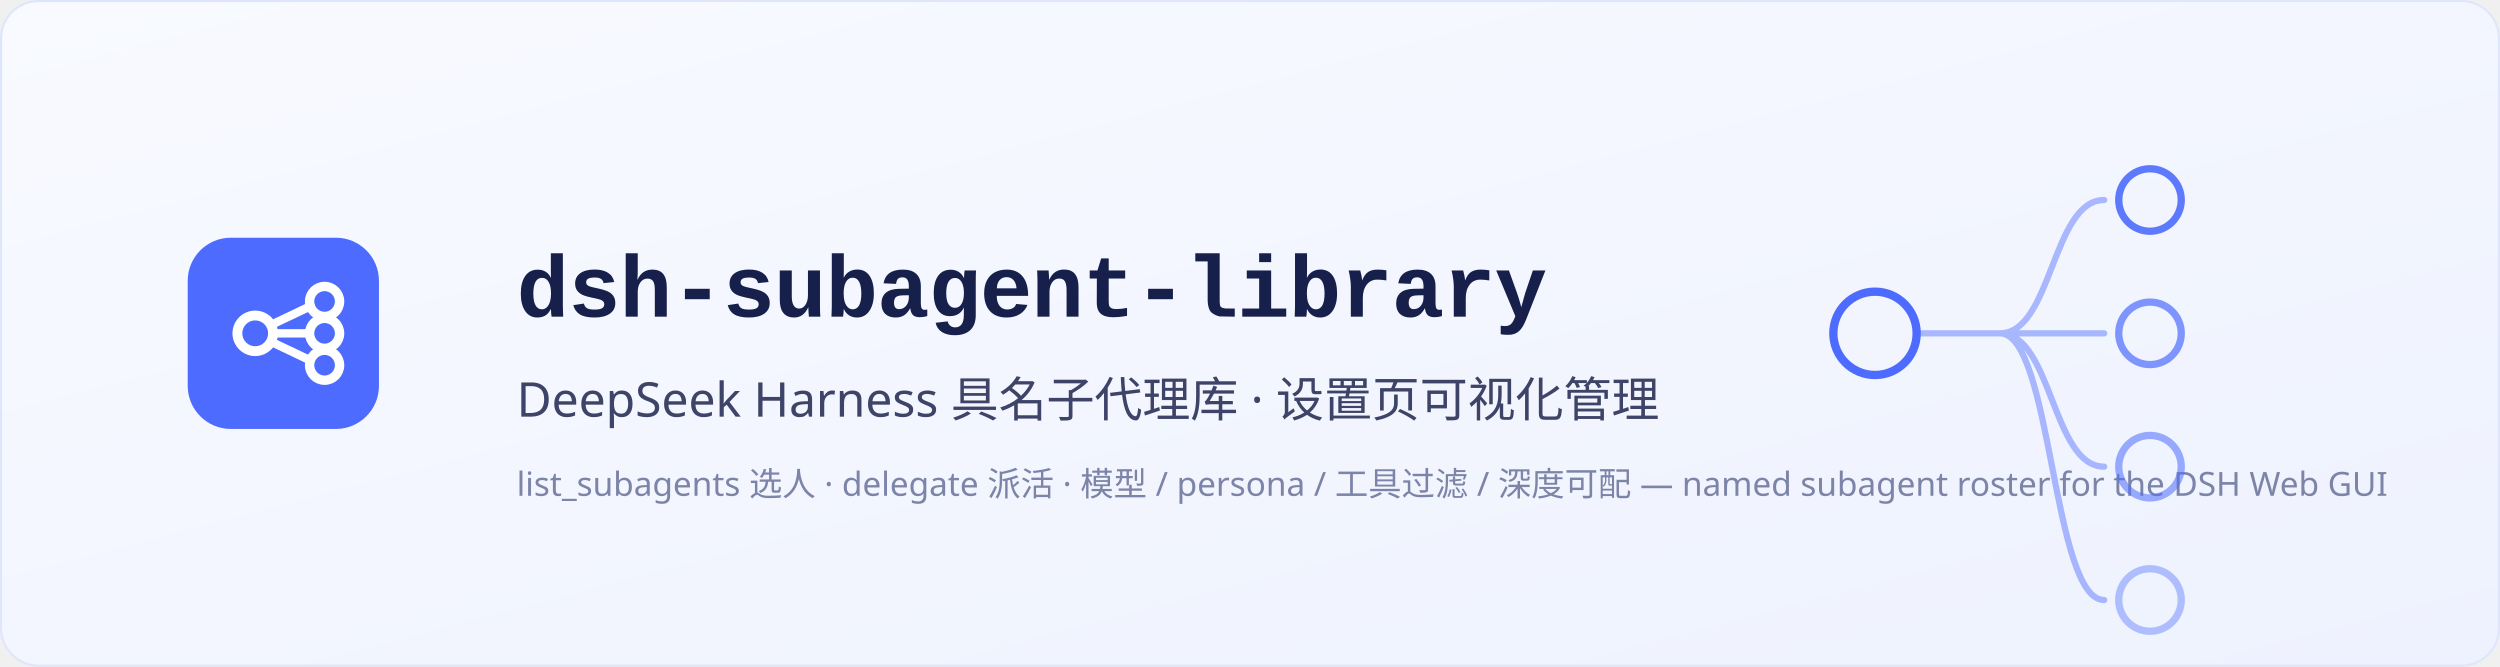
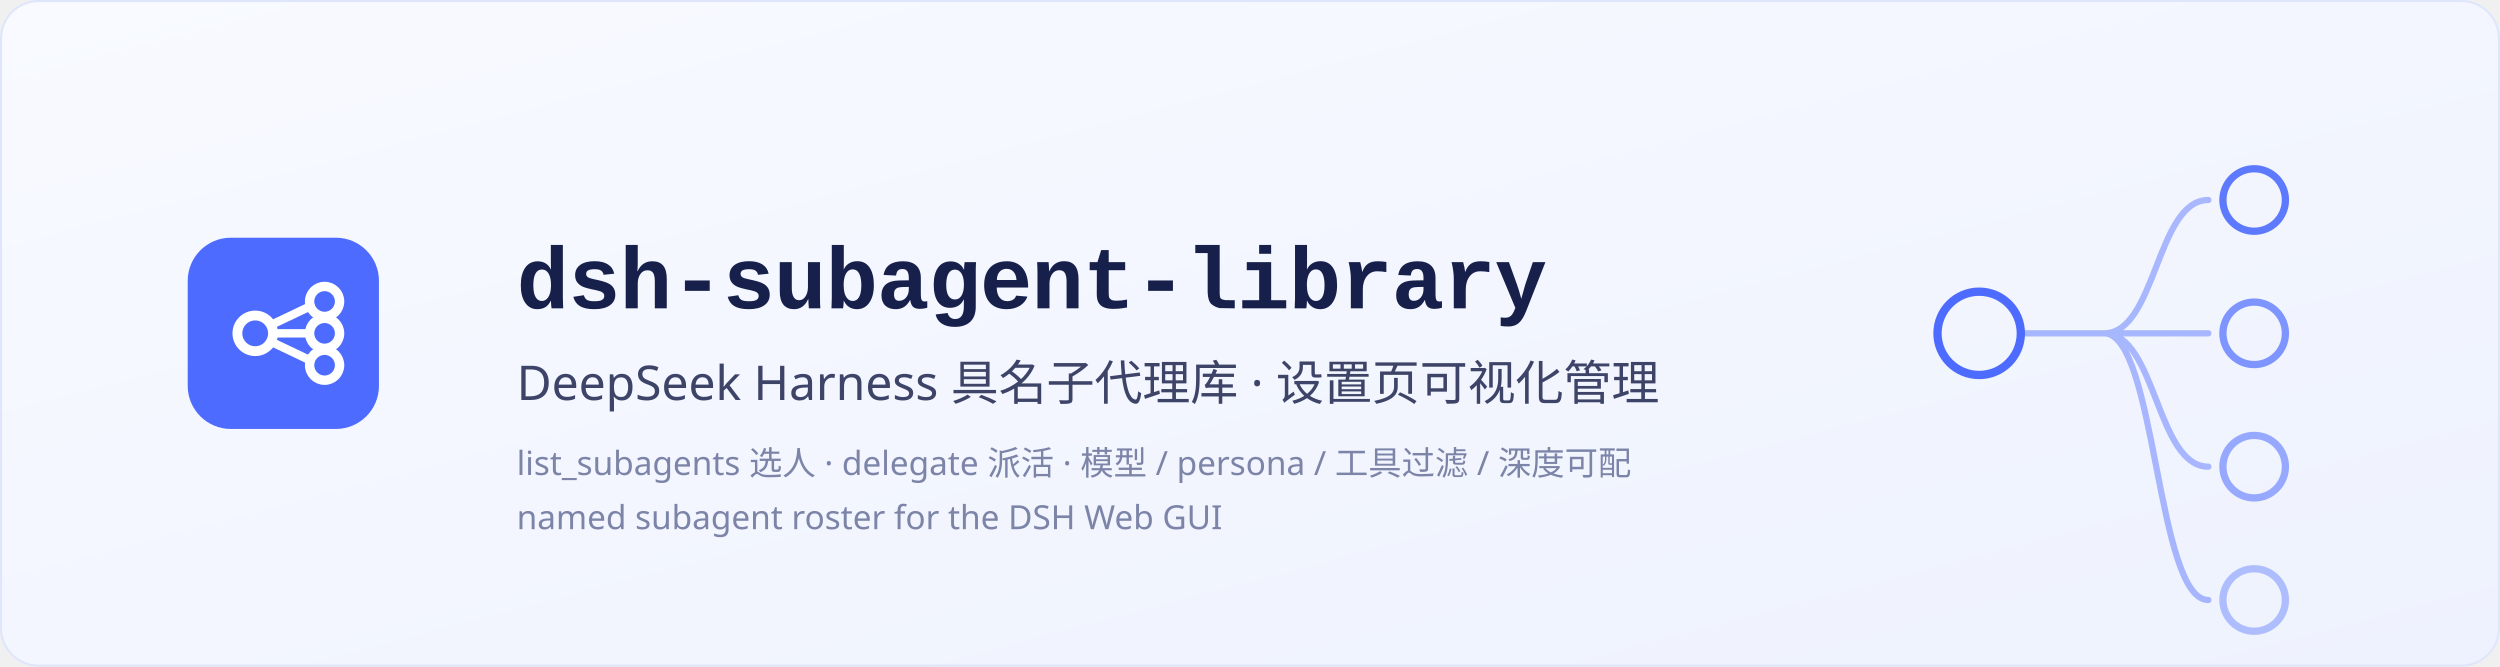
<svg xmlns="http://www.w3.org/2000/svg" viewBox="0 0 1200 320" width="1200" height="320">
  <defs>
    <linearGradient id="bg" x1="0" y1="0" x2="1" y2="1">
      <stop offset="0" stop-color="#f8faff" />
      <stop offset="1" stop-color="#eef2fe" />
    </linearGradient>
  </defs>
  <rect x="0.5" y="0.5" width="1199" height="319" rx="18" fill="url(#bg)" stroke="#dfe6fb" />
  <g transform="translate(100,124) scale(4.5)">
    <rect x="-2.2" y="-2.2" width="20.4" height="20.4" rx="4.6" fill="#4d6bfe" />
    <g fill="none" stroke="#ffffff" stroke-linecap="round" stroke-linejoin="round">
      <circle cx="5" cy="8" r="1.9" stroke-width="1.05" />
      <circle cx="12.4" cy="4.6" r="1.6" stroke-width="1" />
      <circle cx="12.4" cy="8" r="1.6" stroke-width="1" />
      <circle cx="12.4" cy="11.4" r="1.6" stroke-width="1" />
      <path d="M6.7 7.1L10.9 5.1M6.9 8h3.9M6.7 8.9l4.2 2" stroke-width="0.9" />
    </g>
  </g>
-   <text x="248" y="152" font-family="ui-monospace, 'Cascadia Code', Consolas, 'Courier New', monospace" font-size="42" font-weight="700" fill="#16204a" letter-spacing="-0.5">dsh-subagent-library</text>
-   <text x="248" y="200" font-family="'Segoe UI', 'Microsoft YaHei', system-ui, sans-serif" font-size="23" fill="#3d4468">DeepSeek Harness 具名子代理库 · 设置页可视化管理</text>
-   <text x="248" y="238" font-family="'Segoe UI', 'Microsoft YaHei', system-ui, sans-serif" font-size="16" fill="#7c84a8">list_subagents 选人 · delegate 派活 · 模型 / persona / 工具过滤 / 深度可配 — named subagent roster for the DSH Web GUI</text>
+   <text x="248" y="148" font-family="ui-monospace, 'Cascadia Code', Consolas, 'Courier New', monospace" font-size="42" font-weight="700" fill="#16204a" letter-spacing="-0.5">dsh-subagent-library</text>
+   <text x="248" y="192" font-family="'Segoe UI', 'Microsoft YaHei', system-ui, sans-serif" font-size="23" fill="#3d4468">DeepSeek Harness 具名子代理库 · 设置页可视化管理</text>
+   <text x="248" y="228" font-family="'Segoe UI', 'Microsoft YaHei', system-ui, sans-serif" font-size="16" fill="#7c84a8">list_subagents 选人 · delegate 派活 · 模型 / persona / 工具过滤 / 深度可配</text>
+   <text x="248" y="254" font-family="'Segoe UI', 'Microsoft YaHei', system-ui, sans-serif" font-size="16" fill="#7c84a8">named subagent roster for the DSH Web GUI</text>
  <g stroke="#4d6bfe" fill="none" stroke-linecap="round">
-     <path d="M920 160h40M960 160C985 160 985 96 1010 96M960 160c25 0 25 0 50 0M960 160c25 0 25 64 50 64M960 160c25 0 25 128 50 128" stroke-width="3" opacity="0.45" />
-     <circle cx="900" cy="160" r="20" stroke-width="4" />
-     <circle cx="1032" cy="96" r="15" stroke-width="3.5" opacity="0.9" />
-     <circle cx="1032" cy="160" r="15" stroke-width="3.5" opacity="0.7" />
-     <circle cx="1032" cy="224" r="15" stroke-width="3.5" opacity="0.55" />
-     <circle cx="1032" cy="288" r="15" stroke-width="3.5" opacity="0.4" />
+     <path d="M970 160h40M1010 160c25 0 25-64 50-64M1010 160h50M1010 160c25 0 25 64 50 64M1010 160c25 0 25 128 50 128" stroke-width="3" opacity="0.45" />
+     <circle cx="950" cy="160" r="20" stroke-width="4" />
+     <circle cx="1082" cy="96" r="15" stroke-width="3.5" opacity="0.9" />
+     <circle cx="1082" cy="160" r="15" stroke-width="3.5" opacity="0.7" />
+     <circle cx="1082" cy="224" r="15" stroke-width="3.5" opacity="0.55" />
+     <circle cx="1082" cy="288" r="15" stroke-width="3.5" opacity="0.4" />
  </g>
</svg>
